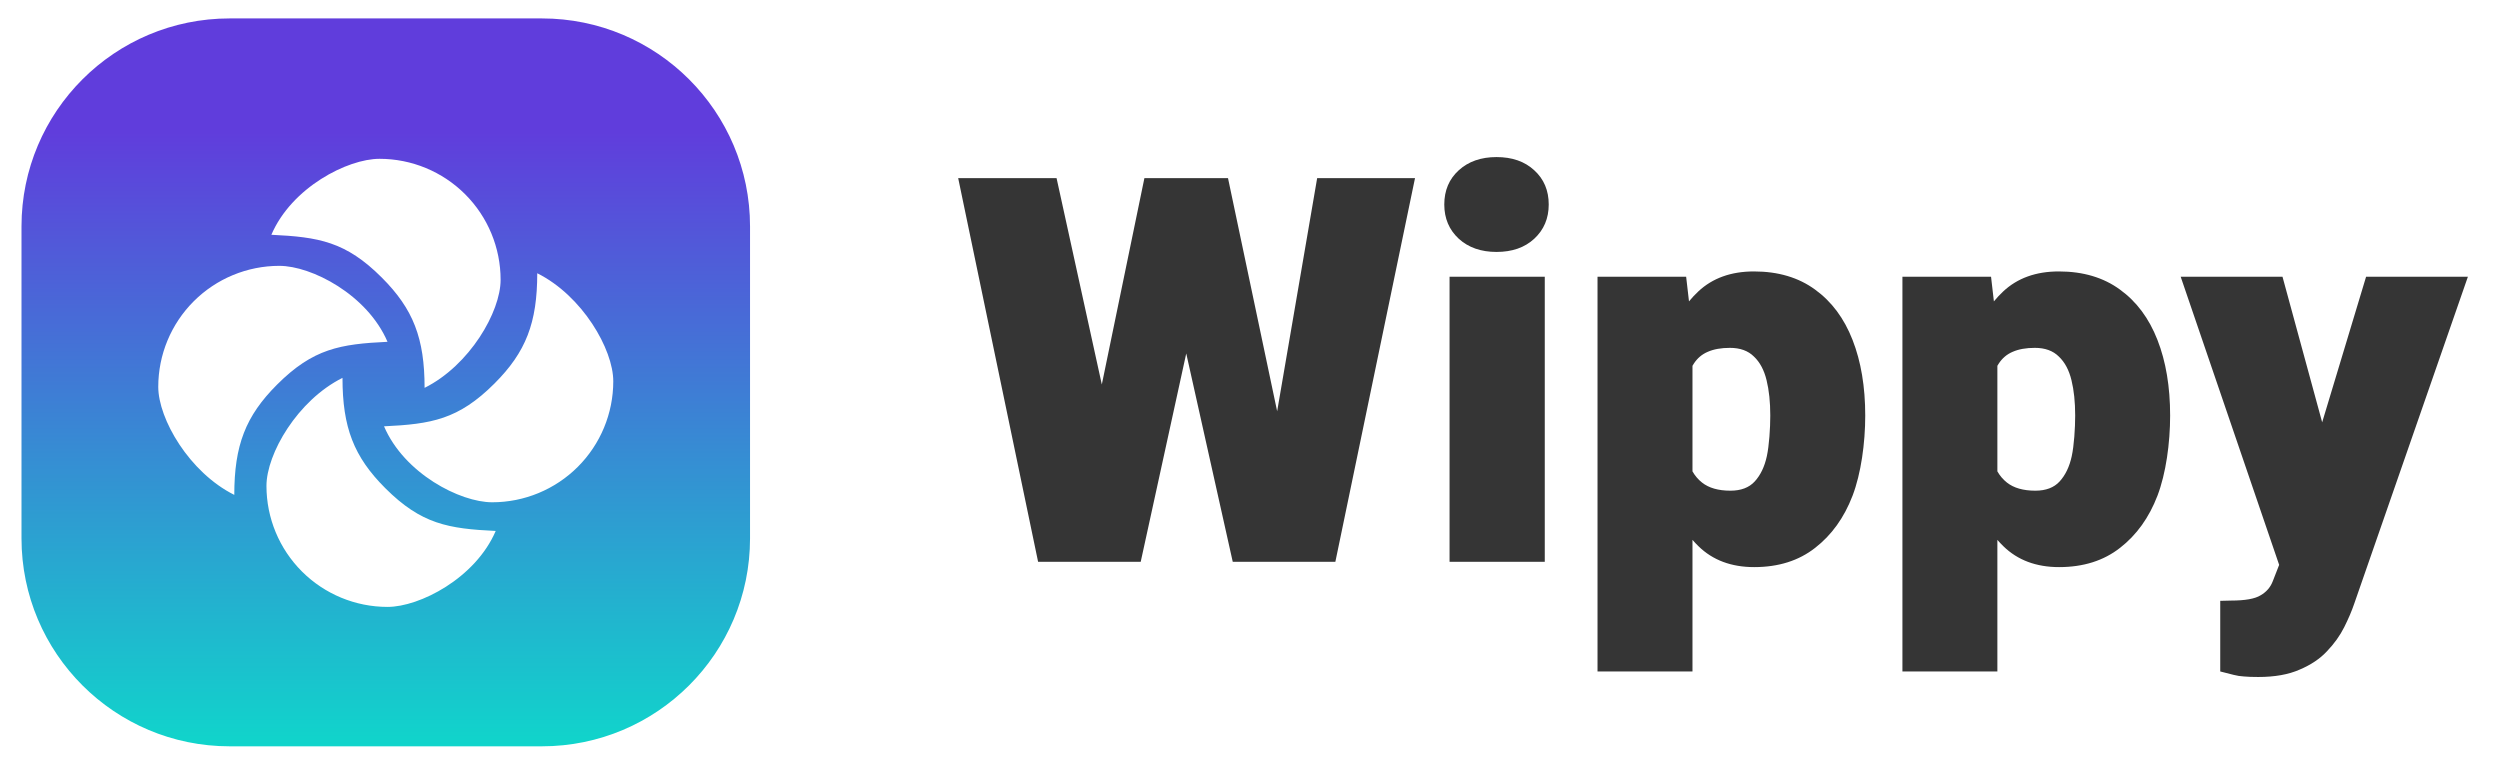
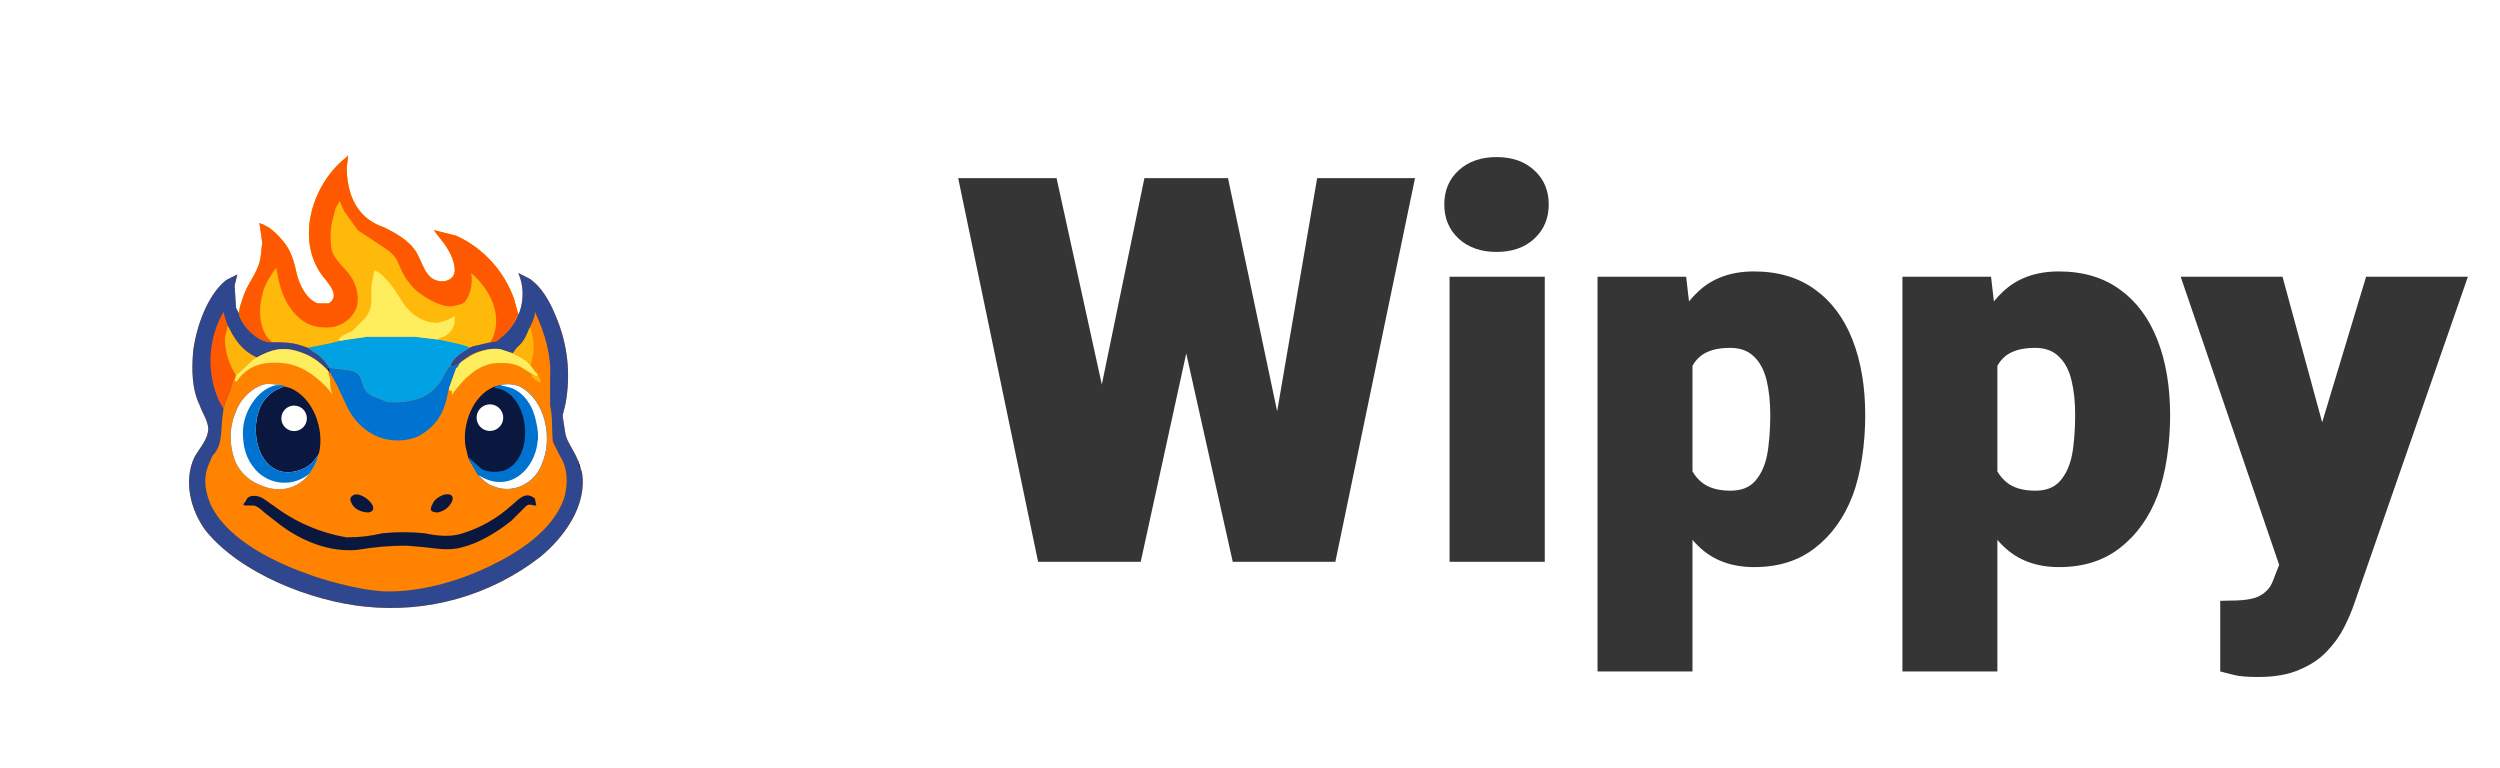
<svg xmlns="http://www.w3.org/2000/svg" width="814" height="250" viewBox="0 0 814 250" fill="none">
  <path d="M372.616 58.007H399.839L415.84 133.915L428.866 58.007H460.726L434.791 182.933H401.385L386.24 115.084L371.413 182.933H338.007L311.986 58.007H344.019L358.751 125.188L372.616 58.007ZM415.84 133.915L428.866 58.007H460.726L434.791 182.933H401.385L386.24 115.084L371.413 182.933H338.007L311.986 58.007H344.019L358.751 125.188L372.616 58.007H399.839L415.84 133.915Z" fill="#353535" />
  <path d="M502.978 182.933H471.976V90.096H502.978V182.933ZM470.259 66.587C470.259 62.011 471.833 58.293 474.982 55.433C478.131 52.573 482.224 51.143 487.263 51.143C492.358 51.143 496.451 52.573 499.543 55.433C502.692 58.293 504.266 62.011 504.266 66.587C504.266 71.106 502.692 74.824 499.543 77.741C496.451 80.601 492.358 82.031 487.263 82.031C482.224 82.031 478.131 80.601 474.982 77.741C471.833 74.824 470.259 71.106 470.259 66.587Z" fill="#353535" />
  <path d="M770.403 90.096H803.55L766.534 196.575C765.738 198.921 764.648 201.466 763.275 204.212C761.897 206.958 760.039 209.56 757.689 212.02C755.402 214.48 752.426 216.482 748.76 218.026C745.151 219.628 740.661 220.428 735.279 220.428C733.33 220.428 731.783 220.371 730.642 220.257C729.495 220.2 728.377 220.028 727.292 219.742C726.202 219.456 724.745 219.084 722.91 218.627V195.632C722.91 195.632 725.745 195.546 726.434 195.546C731.014 195.546 734.217 194.974 736.052 193.83C737.939 192.743 739.255 191.227 740 189.283L742.092 183.924L710.027 90.096H743.18L756.099 137.501L770.403 90.096Z" fill="#353535" />
  <path fill-rule="evenodd" clip-rule="evenodd" d="M520.154 218.627H551.07V175.789C551.706 176.514 552.364 177.208 553.045 177.871C557.682 182.39 563.722 184.649 571.165 184.649C579.064 184.649 585.677 182.561 591.003 178.386C596.386 174.21 600.452 168.547 603.197 161.397C605.948 154.19 607.32 144.294 607.32 135.314C607.32 125.932 605.948 117.724 603.197 110.689C600.452 103.653 596.386 98.191 591.003 94.301C585.621 90.354 578.979 88.38 571.079 88.38C563.636 88.38 557.597 90.554 552.959 94.901C551.897 95.897 550.89 96.971 549.936 98.126L549.008 90.096H520.154V218.627ZM551.07 153.479C551.887 154.91 552.918 156.12 554.162 157.107C556.394 158.881 559.486 159.767 563.436 159.767C566.871 159.767 569.505 158.766 571.337 156.764C573.224 154.705 574.545 151.959 575.285 148.527C576.031 145.095 576.403 139.489 576.403 135.314C576.403 130.909 576.002 127.077 575.2 123.816C574.398 120.498 573.026 117.925 571.079 116.094C569.19 114.207 566.585 113.263 563.264 113.263C560.402 113.263 557.997 113.691 556.051 114.55C554.162 115.35 552.644 116.638 551.499 118.411C551.35 118.634 551.207 118.866 551.07 119.108V153.479Z" fill="#353535" />
  <path fill-rule="evenodd" clip-rule="evenodd" d="M619.429 218.626H650.345V175.789C650.981 176.514 651.64 177.208 652.32 177.871C656.958 182.39 662.997 184.649 670.44 184.649C678.339 184.649 684.952 182.561 690.278 178.386C695.661 174.21 699.727 168.547 702.472 161.397C705.223 154.19 706.595 144.294 706.595 135.314C706.595 125.932 705.223 117.724 702.472 110.689C699.727 103.653 695.661 98.19 690.278 94.301C684.896 90.354 678.254 88.38 670.354 88.38C662.912 88.38 656.872 90.554 652.234 94.901C651.172 95.897 650.165 96.971 649.211 98.126L648.284 90.096H619.429V218.626ZM650.345 153.479C651.162 154.91 652.193 156.119 653.437 157.107C655.669 158.88 658.761 159.767 662.711 159.767C666.146 159.767 668.78 158.766 670.612 156.764C672.499 154.705 673.82 151.959 674.56 148.527C675.306 145.095 675.679 139.489 675.679 135.314C675.679 130.909 675.278 127.077 674.476 123.816C673.674 120.498 672.301 117.925 670.354 116.094C668.465 114.206 665.86 113.262 662.539 113.262C659.677 113.262 657.272 113.691 655.326 114.55C653.437 115.35 651.919 116.637 650.774 118.41C650.625 118.634 650.482 118.866 650.345 119.108V153.479Z" fill="#353535" />
-   <path fill-rule="evenodd" clip-rule="evenodd" d="M74.775 6C37.344 6 7 36.317 7 73.714V175.286C7 212.683 37.344 243 74.775 243H176.437C213.867 243 244.211 212.683 244.211 175.286V73.714C244.211 36.317 213.867 6 176.437 6H74.775ZM123.572 51.711C113.116 51.711 94.96 61.05 88.357 76.443C103.764 77.176 112.563 78.636 124.306 90.369C134.577 100.631 138.246 110.16 138.246 126.286C152.919 118.956 162.999 101.549 162.999 91.102C162.999 80.655 158.845 70.635 151.451 63.248C144.057 55.861 134.029 51.711 123.572 51.711ZM90.956 86.56C101.413 86.56 119.569 95.899 126.172 111.291C110.765 112.024 101.966 113.486 90.223 125.218C79.952 135.48 76.284 145.009 76.284 161.135C61.611 153.805 51.53 136.399 51.53 125.951C51.53 115.504 55.684 105.485 63.078 98.098C70.472 90.71 80.5 86.56 90.956 86.56ZM125.04 138.81C131.643 154.203 149.798 163.542 160.255 163.542C170.712 163.542 180.74 159.391 188.134 152.004C195.528 144.617 199.682 134.597 199.682 124.15C199.682 113.703 189.601 96.296 174.928 88.966C174.928 105.093 171.26 114.621 160.989 124.883C149.245 136.616 140.447 138.077 125.04 138.81ZM126.187 197.609C136.643 197.609 154.799 188.271 161.402 172.878C145.995 172.145 137.196 170.684 125.453 158.951C115.182 148.689 111.514 139.16 111.514 123.034C96.84 130.364 86.76 147.771 86.76 158.218C86.76 168.666 90.914 178.684 98.308 186.072C105.702 193.459 115.73 197.609 126.187 197.609Z" fill="url(#paint0_linear_2108_1654)" />
-   <defs>
-     <linearGradient id="paint0_linear_2108_1654" x1="125.606" y1="6" x2="125.606" y2="243" gradientUnits="userSpaceOnUse">
-       <stop offset="0.156" stop-color="#603DDC" />
-       <stop offset="1" stop-color="#10D5CB" />
-     </linearGradient>
-   </defs>
+   <g transform="translate(7,6) scale(0.45057)">
+     <svg width="526" height="526" fill="none">
+       <path fill="#FF8201" d="m236 99-1 9c0 12 3 25 12 34 4 4 9 7 15 9 8 4 17 9 22 16 6 8 7 23 20 23 6 0 10-4 9-10-1-9-7-17-12-23l-3-4 16 4c20 9 35 26 42 46l3 11 1-2c3-9 3-19-1-28l8 4c9 6 15 17 19 27a109 109 0 0 1 7 64l-2 8 2 13c1 5 4 9 6 13a51 51 0 0 1 5 12l1 3c4 24-13 47-30 61a176 176 0 0 1-127 36c-39-4-90-24-115-55-11-15-16-36-8-53 4-7 10-13 10-21-1-7-4-10-6-16-6-12-6-26-5-39 2-17 10-41 24-52l8-4-2 8 1 16 2 4 1-5 3-9c4-10 11-17 12-28l1-9-2-14c7 2 13 8 17 13 6 7 8 15 10 24 2 8 7 18 15 21h8c8-5 1-13-2-17-23-26-11-68 14-88l2-2Z" />
+       <path fill="#FFB90B" d="m236 99-1 9c0 12 3 25 12 34 4 4 9 7 15 9 8 4 17 9 22 16 6 8 7 23 20 23 6 0 10-4 9-10-1-9-7-17-12-23l-3-4 16 4c20 9 35 26 42 46l3 11-2 3c-2 6-6 10-11 14-2 2-3 3-7 3l-13 3-2 1-5 3c-3 2-8 6-9 10l-2 2-5 9c-4 6-10 11-17 13-6 2-16 3-22 2l-10-4c-4-2-6-4-7-8-2-4-1-6-5-9-5-3-15-2-20-4v1-1c-2-4-7-9-11-11l-4-3-3-1c-8-3-15-3-23-3-10 1-23-13-24-21l1-5 3-9c4-10 11-17 12-28l1-9-2-14c7 2 13 8 17 13 6 7 8 15 10 24 2 8 7 18 15 21h8c8-5 1-13-2-17-23-26-11-68 14-88l2-2Z" />
+       <path fill="#FE5800" d="m236 99-1 9c0 12 3 25 12 34 4 4 9 7 15 9 8 4 17 9 22 16 6 8 7 23 20 23 6 0 10-4 9-10-1-9-7-17-12-23l-3-4 16 4c20 9 35 26 42 46l3 11-2 3c-2 6-6 10-11 14-2 2-3 3-7 3 10-18 0-38-14-50 1 7 0 14-4 20-2 3-6 3-10 4-7 1-19-6-24-10-4-3-9-9-12-15l-4-9c-4-6-10-9-16-13l-12-8-10-14-3-7-3 5-2 8c-2 7-2 14-1 22 4 13 17 15 19 34 0 4 0 8-3 12-3 5-9 9-15 10-7 1-15 0-21-4-10-7-15-17-18-29l-2-10c-4 6-9 13-10 20-3 10-2 23 4 31l3 3c-10 1-23-13-24-21l1-5 3-9c4-10 11-17 12-28l1-9-2-14c7 2 13 8 17 13 6 7 8 15 10 24 2 8 7 18 15 21h8c8-5 1-13-2-17-23-26-11-68 14-88l2-2Z" />
+       <path fill="#00A2E4" d="m230 233 6-1 14-2h34l17 2c4 1 21 4 23 6l-5 3c-3 2-8 6-9 10l-2 2-5 9c-4 6-10 11-17 13-6 2-16 3-22 2l-10-4c-4-2-6-4-7-8-2-4-1-6-5-9-5-3-15-2-20-4v1-1c-2-4-7-9-11-11l-4-3 15-3 8-2Z" />
+       <path fill="#FEEE5D" d="M255 182c5 2 6 4 10 8 6 7 10 16 16 22 6 5 12 8 19 8 5-1 9-2 13-5v5c-1 5-4 8-8 10l-3 1-1 1-17-2h-34l-14 2-6 1-1-1c1-2 7-5 10-6l9-9c7-9 4-14 5-25l2-10Z" />
+       <path fill="#2E478E" d="m359 184 8 4c9 6 15 17 19 27a109 109 0 0 1 7 64l-2 8 2 13c1 5 4 9 6 13a51 51 0 0 1 5 12l1 3c4 24-13 47-30 61a176 176 0 0 1-127 36c-39-4-90-24-115-55-11-15-16-36-8-53 4-7 10-13 10-21-1-7-4-10-6-16-6-12-6-26-5-39 2-17 10-41 24-52l8-4-2 8 1 16 2 4c1 8 14 22 24 21 8 0 15 0 23 3l3 1 4 3c4 2 9 7 11 11l-1 2c-6-6-11-10-20-13-12-4-20-2-31 4l-2 1-13 12-1 4-3 6-4 10-1 4-1 8c-1 10 0 19-7 26l-3 7c-4 10-2 20 2 29 13 26 48 42 74 51 15 5 35 10 50 11 26 1 54-7 77-18 21-10 46-26 54-49 3-10 3-22-3-31l-5-10c-1-9 0-18-2-26v-20c1-17-4-33-11-48 0 4-2 8-4 12-2 5-4 10-9 14l-3 4-9-3a36 36 0 0 0-28 9l-2 2c-1 0-6 3-6 1 1-4 6-8 9-10l5-3 2-1 13-3c4 0 5-1 7-3a38 38 0 0 0 13-17l1-2c3-9 3-19-1-28Z" />
+       <path fill="#FE5800" d="m146 282-3-5a71 71 0 0 1 3-65l1 4 2 6c5 10 10 18 21 23l-2 1-13 12-1 4-3 6-4 10-1 4Z" />
+       <path fill="#FEB509" d="M155 258c-5-8-8-17-8-27l2-9c5 10 10 18 21 23l-2 1-13 12-1 4-3 6 4-10Z" />
+       <path fill="#0E0D26" d="m402 319 2 6-1-1-1-5Z" />
+       <path fill="#0073D1" d="M310 251c0 2 5-1 6-1v1l-2 2-5 14-1 4c-2 12-7 22-18 29-7 5-18 6-27 4-13-3-23-13-28-24l-7-15-5-9-1-1-1-1 1-2v1-1c5 2 15 1 20 4 4 3 3 5 5 9 1 4 3 6 7 8l10 4c6 1 16 0 22-2 7-2 13-7 17-13l5-9 2-2Z" />
+       <path fill="#0E0D26" d="M222 252v1l1 3-1-1-1-1 1-2Z" />
+       <path fill="#0A183F" d="m311 253-1 1 1-1Z" />
+       <path fill="#FEEE5D" d="m316 250 2-2 8-5c6-3 14-5 20-4l9 3 4 2c4 2 7 4 9 7l3 4 2 2v1c-1 1-3 0-4-1l-8-5c-6-3-10-3-16-3-15 0-26 12-34 23v-5 2h-2v-2l5-14 2-2v-1Zm-146-5c11-6 19-8 31-4 9 3 14 7 20 13l1 1c-1 1 1 4 1 6 0 4 0 7 2 11l-5-6c-9-9-19-16-32-17-12-1-22 1-30 10l-3 4v-1h-1l1-4 13-12 2-1Z" />
+       <path fill="#FEB509" d="M367 224h1c2 7 3 15 1 22l-1 5c-2-3-5-5-9-7l-4-2 3-4c5-4 7-9 9-14Zm2 33c1 1 3 2 4 1v-1l2 4v2c-2 0-5-3-6-4v-2Z" />
+       <path fill="#0A183F" d="M208 329c-9 12-23 14-36 8-8-3-15-10-18-18-4-11-4-24 1-35 3-9 13-19 23-20l11 1 1 1 4 1c17 7 25 30 21 47l-1 2c0 4-4 10-6 13Z" />
+       <path fill="#FEFEFE" d="M208 329c-9 12-23 14-36 8-8-3-15-10-18-18-4-11-4-24 1-35 3-9 13-19 23-20l11 1 1 1c-7 2-12 6-16 12-8 14-6 38 8 47 9 6 23 2 29-5l3-4c0 4-4 10-6 13Z" />
+       <path fill="#0073D1" d="M208 329a28 28 0 0 1-39-3c-7-8-9-17-9-27 0-14 10-31 24-34h5l1 1c-7 2-12 6-16 12-8 14-6 38 8 47 9 6 23 2 29-5l3-4c0 4-4 10-6 13Z" />
+       <path fill="#FEFEFE" d="M195 280a9 9 0 1 1 4 18 9 9 0 0 1-4-18Z" />
+       <path fill="#0A183F" d="M346 265c4-1 9-1 14 1 19 10 24 38 16 56-5 14-21 22-35 16-4-1-8-5-11-8l-7-12-2-8c-3-16 5-38 21-44l4-1Z" />
+       <path fill="#0073D1" d="M346 265c4-1 9-1 14 1 19 10 24 38 16 56-5 14-21 22-35 16-4-1-8-5-11-8l-7-12c1-1 1 0 2 1l8 7c5 2 10 2 15 1 24-8 20-57-6-60v-1l4-1Z" />
+       <path fill="#FEFEFE" d="M346 265c4-1 9-1 14 1 19 10 24 38 16 56-5 14-21 22-35 16-4-1-8-5-11-8 5 3 10 5 16 5 15 0 26-15 27-30a40 40 0 0 0-1-13c-2-11-8-21-18-25l-8-2Z" />
+       <path fill="#015FD1" d="M373 305h-1l1-8v8Z" />
+       <path fill="#FEFEFE" d="M337 279a9 9 0 1 1 3 19 9 9 0 0 1-3-19Z" />
+       <path fill="#0A183F" d="M168 345c6 0 9 4 14 7a121 121 0 0 0 53 23c10 0 17-1 26-3a151 151 0 0 1 30 0c10 2 19 3 28 0 13-4 25-11 35-20 5-4 10-11 17-5l1 5c-4 0-5-2-8 1l-10 10c-10 8-23 16-35 19-10 3-19 1-29 0l-12-1c-12 0-23 1-35 3-20 2-40-6-56-18l-9-7c-3-2-6-6-10-7h-6c-3 0-1-2 0-3 1-3 3-4 6-4Z" />
+       <path fill="#0A183F" d="M241 344c7-1 19 11 10 13-5 0-11-2-13-8-1-2 0-4 3-5Zm65 0c6-1 7 3 4 7-2 3-5 5-9 6-4 0-7-1-4-6 1-3 5-6 9-7Z" />
+     </svg>
+   </g>
</svg>
